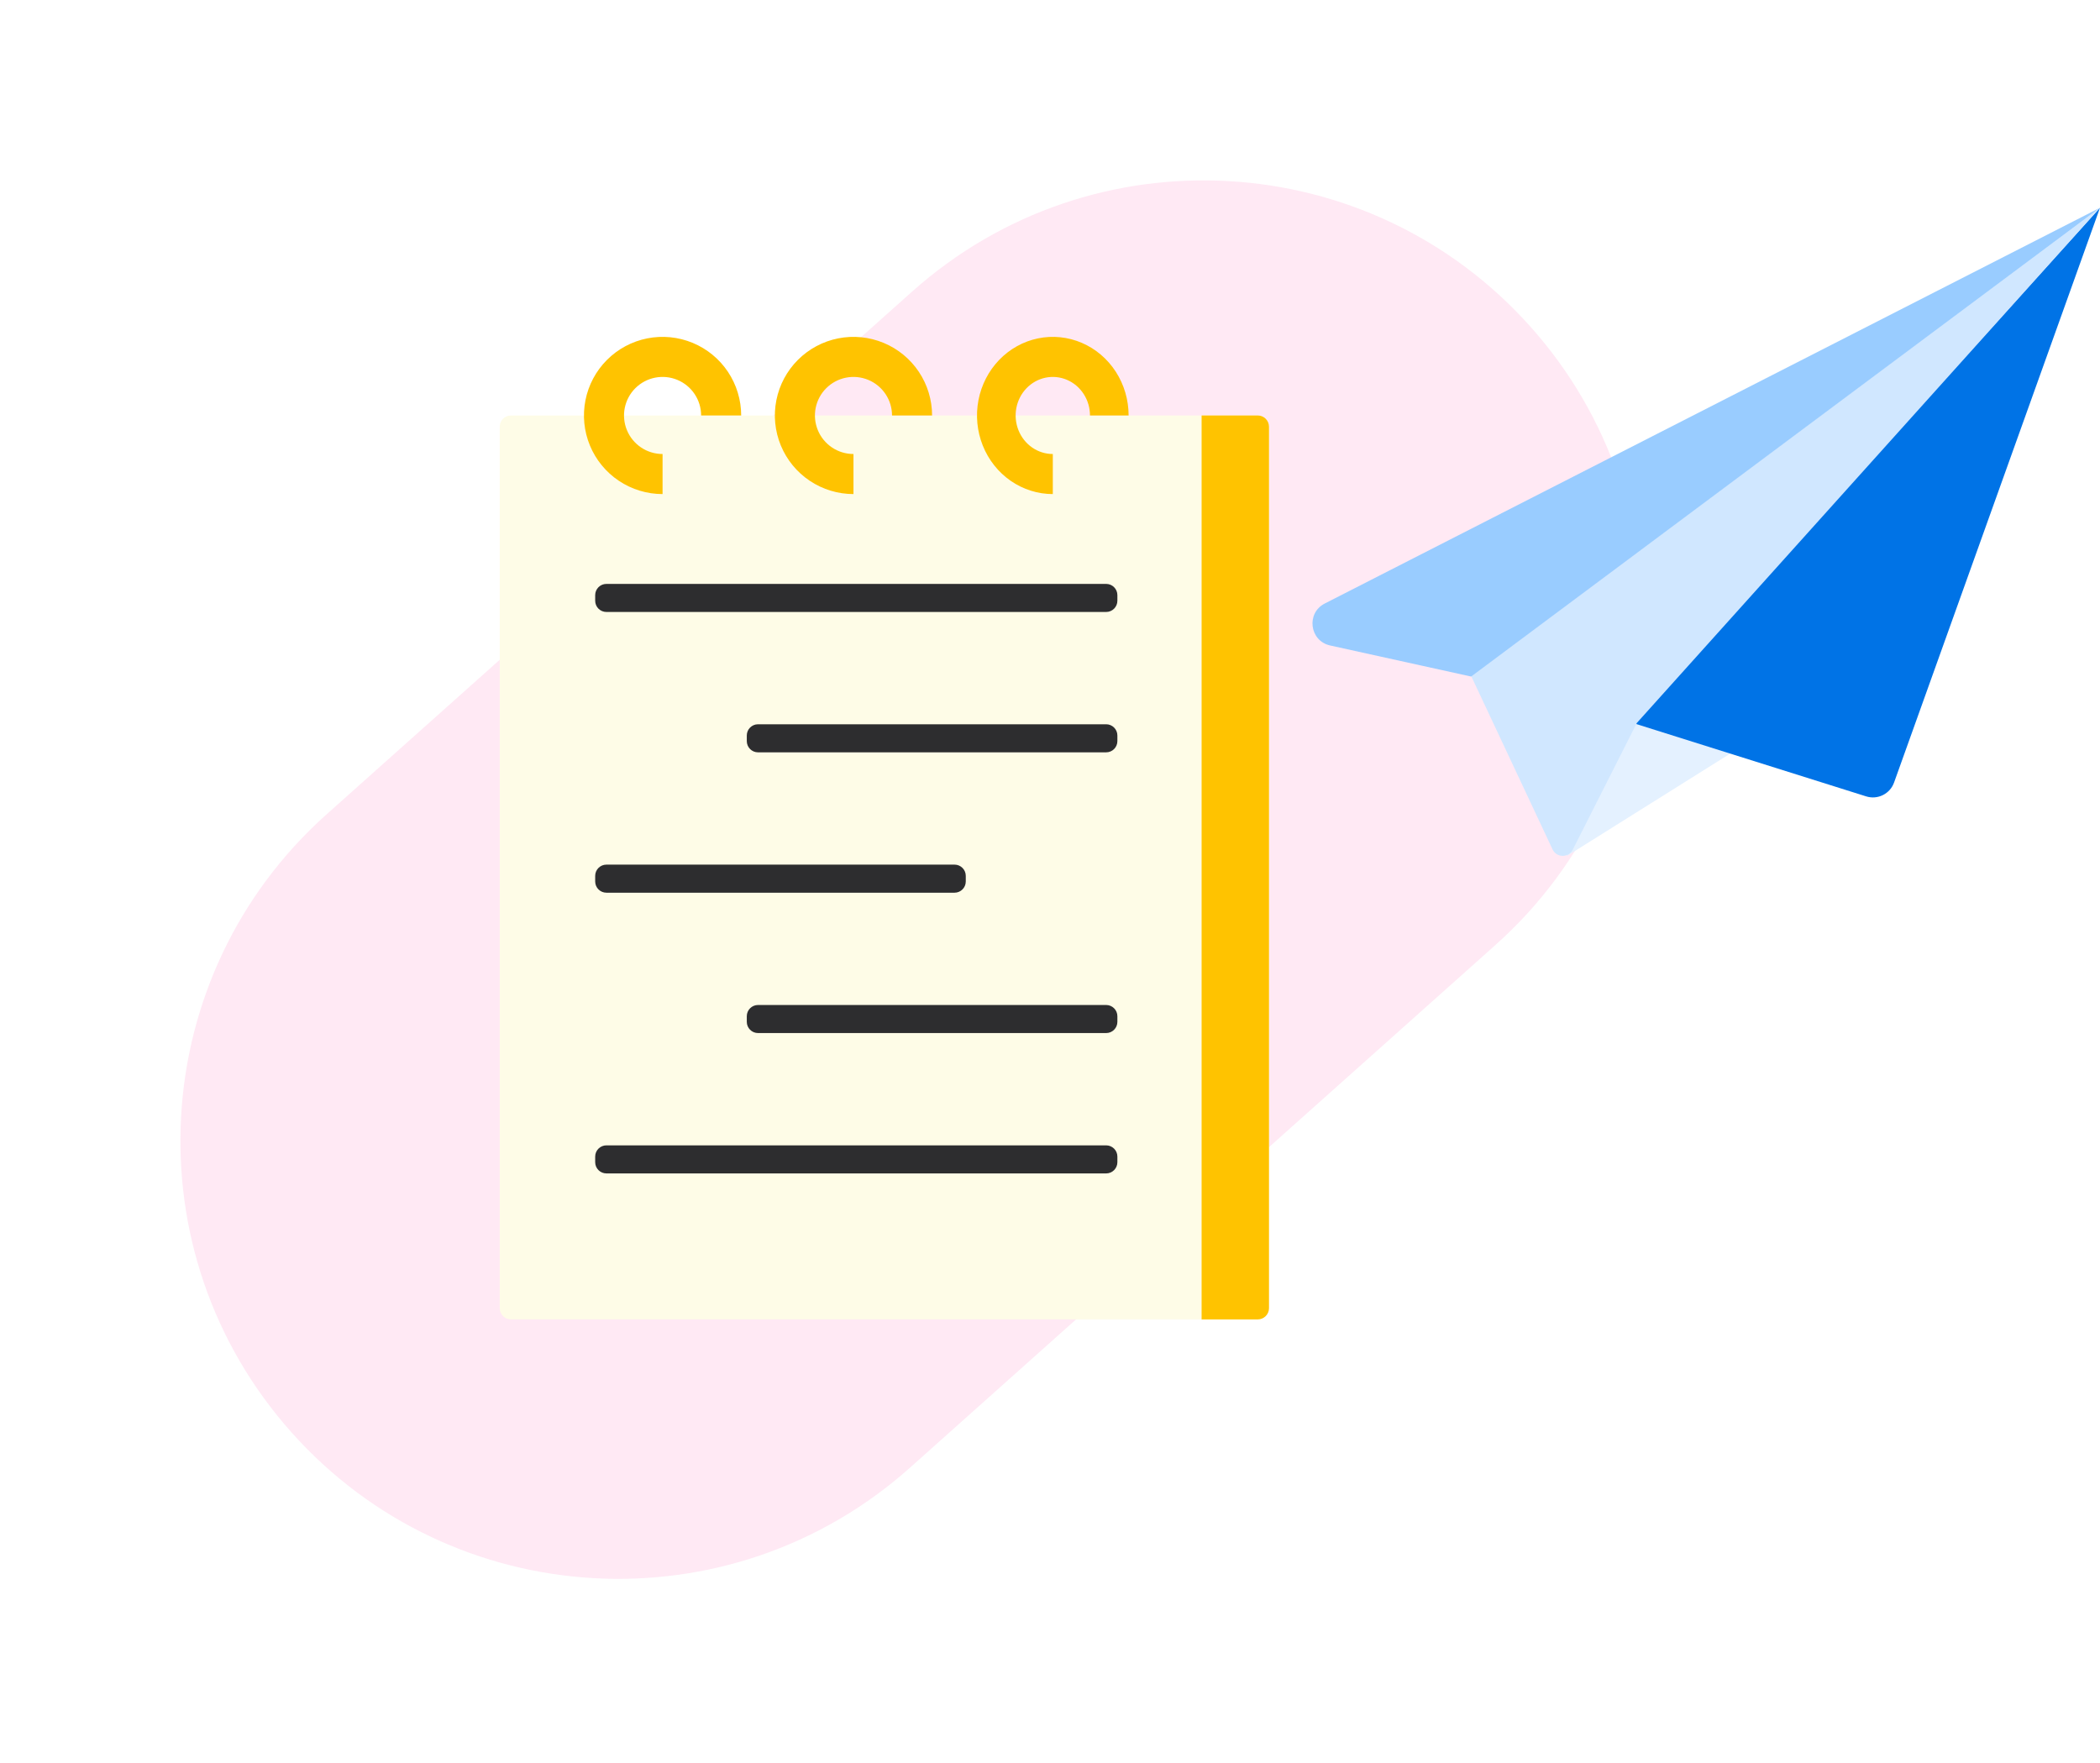
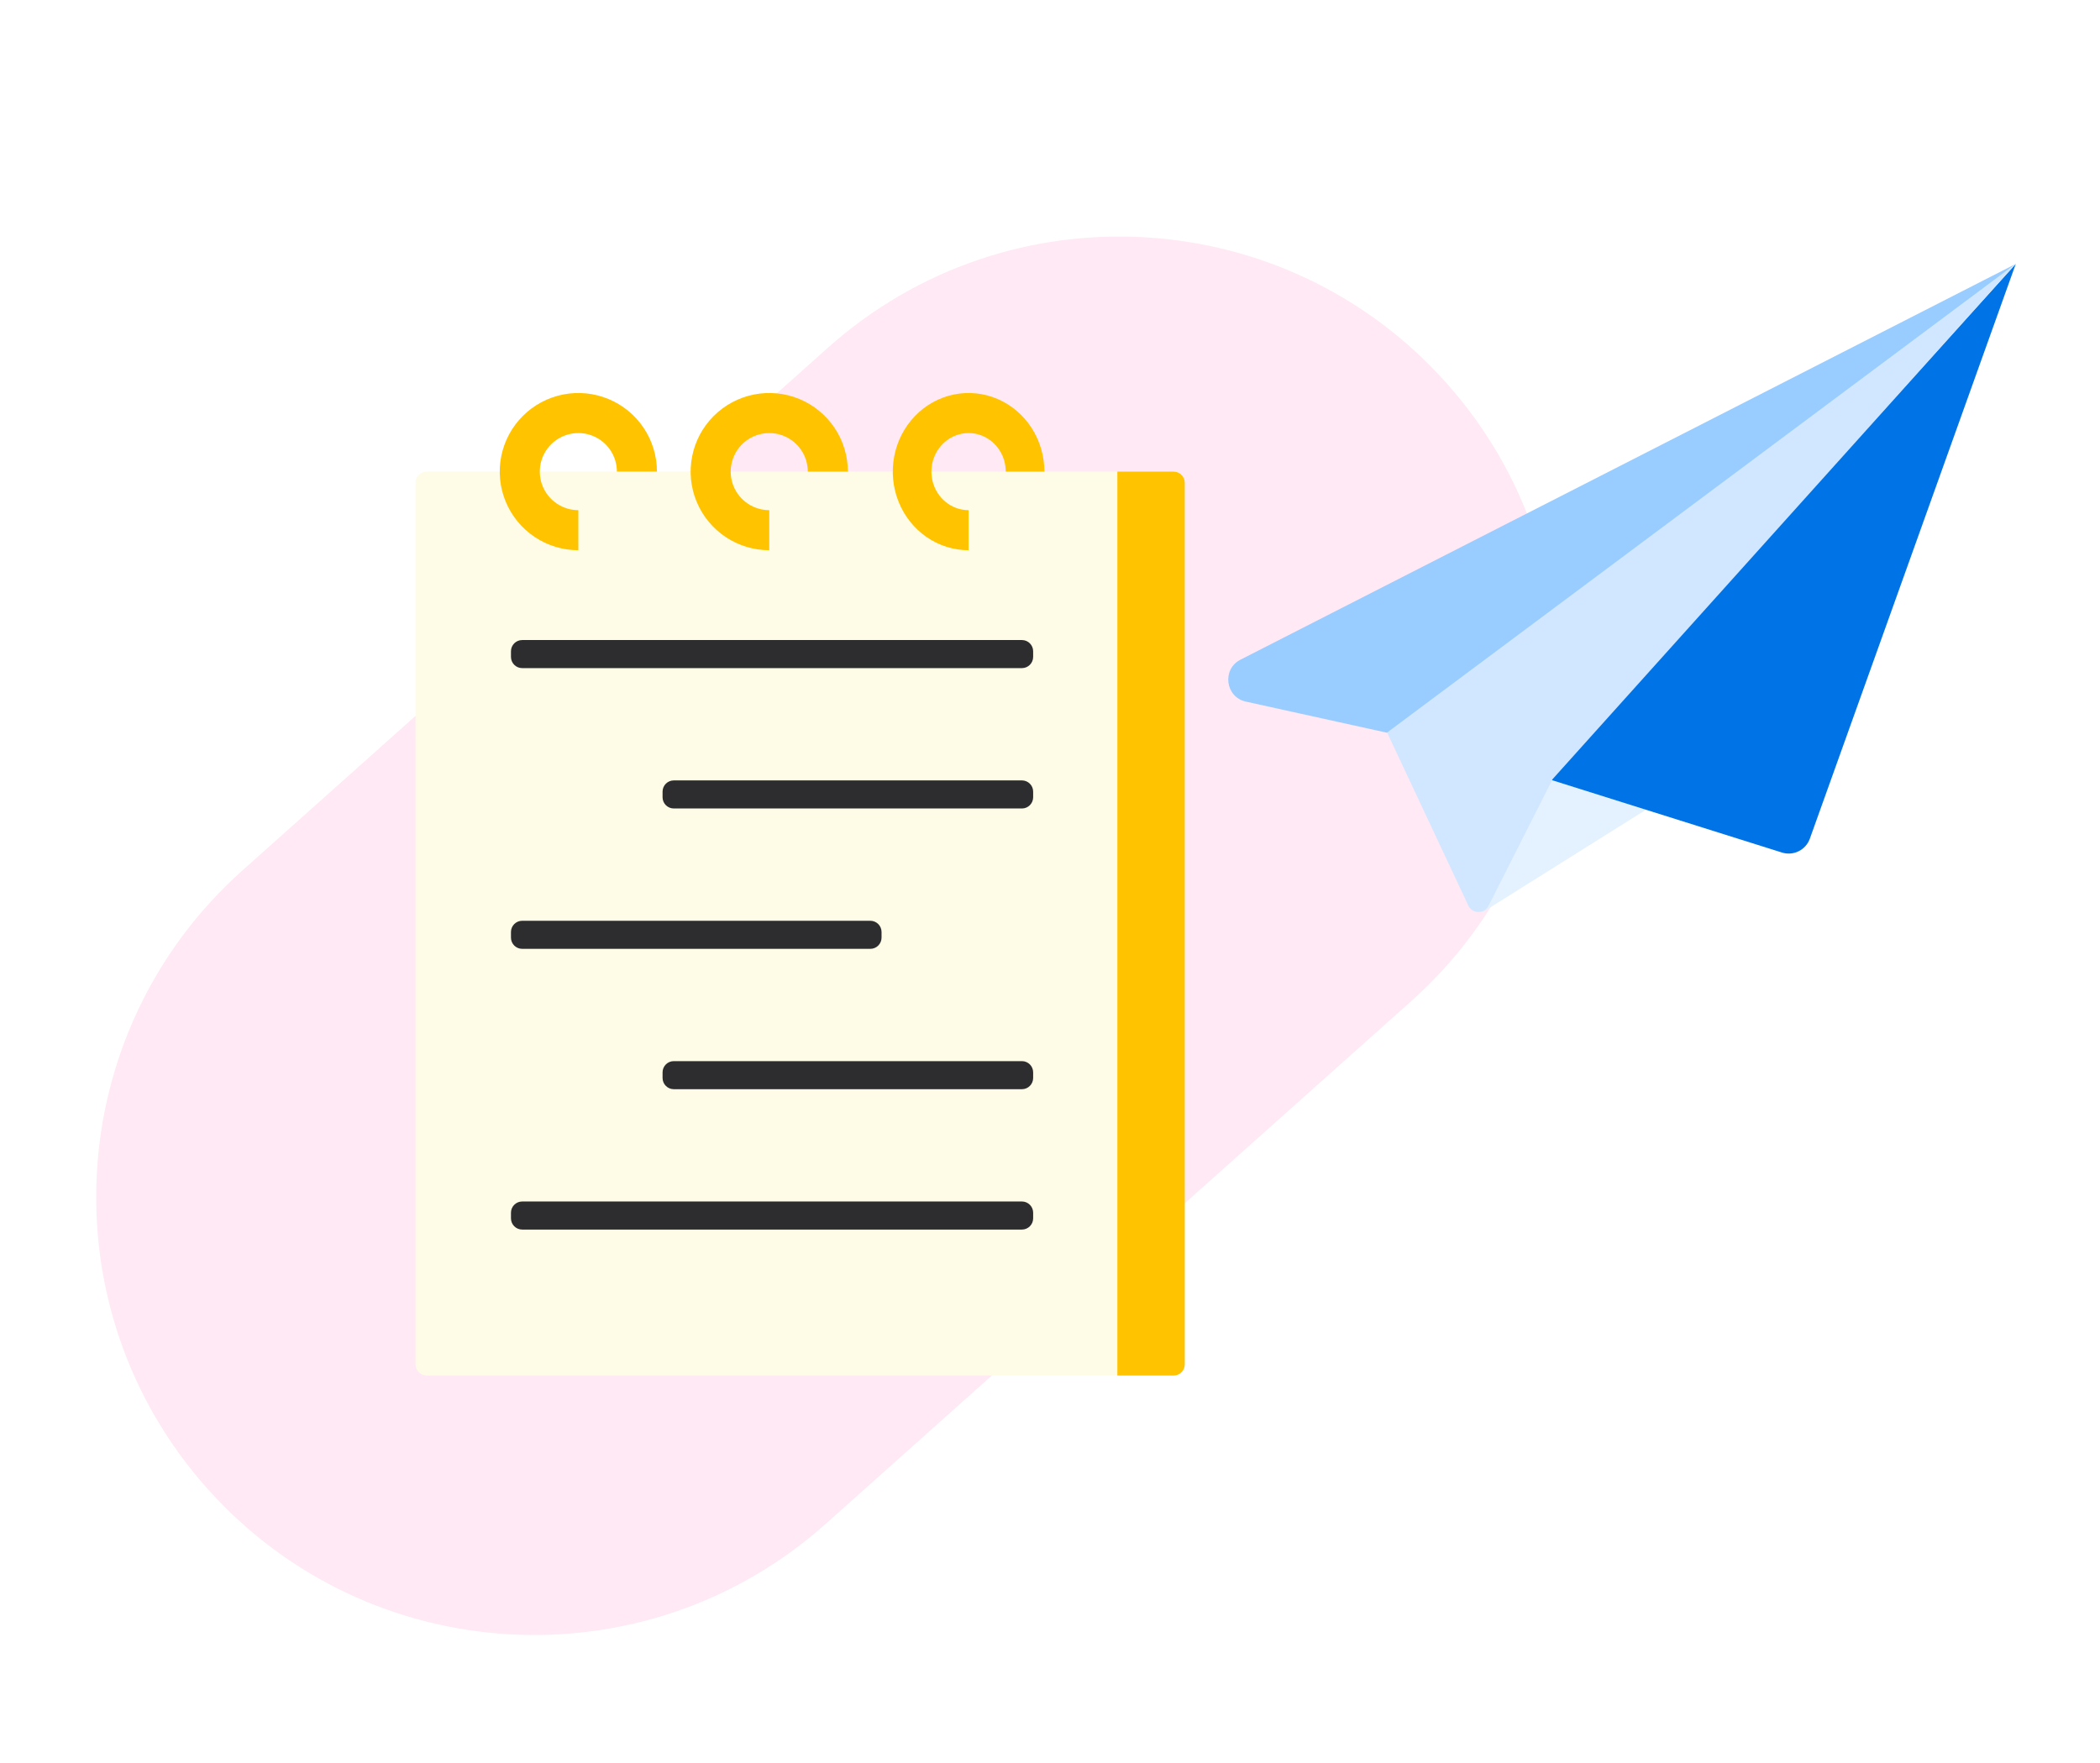
- <svg xmlns="http://www.w3.org/2000/svg" width="374" height="314" viewBox="0 0 374 314" fill="none">
+ <svg xmlns="http://www.w3.org/2000/svg" width="374" height="314" viewBox="15 -10 374 314" fill="none">
  <rect opacity="0.3" x="220.611" width="156" height="295.753" rx="78" transform="rotate(48.2389 220.611 0)" fill="#FFB4DA" />
  <rect x="89" y="74" width="137" height="161" rx="2" fill="#FEFCE7" />
  <path d="M214 74H224C225.105 74 226 74.895 226 76V233C226 234.105 225.105 235 224 235H214V74Z" fill="#FFC300" />
  <rect x="106" y="104" width="93" height="5" rx="2" fill="#2D2D2F" />
  <rect x="106" y="204" width="93" height="5" rx="2" fill="#2D2D2F" />
  <rect x="133" y="129" width="66" height="5" rx="2" fill="#2D2D2F" />
  <rect x="133" y="179" width="66" height="5" rx="2" fill="#2D2D2F" />
  <rect x="106" y="154" width="66" height="5" rx="2" fill="#2D2D2F" />
  <path d="M132 74C132 71.231 131.179 68.524 129.641 66.222C128.102 63.92 125.916 62.125 123.358 61.066C120.799 60.006 117.984 59.729 115.269 60.269C112.553 60.809 110.058 62.143 108.101 64.1C106.143 66.058 104.809 68.553 104.269 71.269C103.729 73.984 104.006 76.799 105.066 79.358C106.125 81.916 107.92 84.102 110.222 85.641C112.524 87.179 115.231 88 118 88V80.865C116.642 80.865 115.315 80.463 114.186 79.708C113.057 78.954 112.177 77.882 111.657 76.627C111.138 75.373 111.002 73.992 111.267 72.661C111.532 71.329 112.185 70.106 113.146 69.146C114.106 68.186 115.329 67.532 116.661 67.267C117.992 67.002 119.373 67.138 120.627 67.657C121.882 68.177 122.954 69.057 123.708 70.186C124.463 71.315 124.865 72.642 124.865 74H132Z" fill="#FFC300" />
  <path d="M166 74C166 71.231 165.179 68.524 163.641 66.222C162.102 63.92 159.916 62.125 157.358 61.066C154.799 60.006 151.984 59.729 149.269 60.269C146.553 60.809 144.058 62.143 142.101 64.1C140.143 66.058 138.809 68.553 138.269 71.269C137.729 73.984 138.006 76.799 139.066 79.358C140.125 81.916 141.92 84.102 144.222 85.641C146.524 87.179 149.231 88 152 88V80.865C150.642 80.865 149.315 80.463 148.186 79.708C147.057 78.954 146.177 77.882 145.657 76.627C145.138 75.373 145.002 73.992 145.267 72.661C145.532 71.329 146.185 70.106 147.146 69.146C148.106 68.186 149.329 67.532 150.661 67.267C151.992 67.002 153.373 67.138 154.627 67.657C155.882 68.177 156.954 69.057 157.708 70.186C158.463 71.315 158.865 72.642 158.865 74H166Z" fill="#FFC300" />
  <path d="M201 74C201 71.231 200.208 68.524 198.725 66.222C197.241 63.92 195.133 62.125 192.666 61.066C190.199 60.006 187.485 59.729 184.866 60.269C182.248 60.809 179.842 62.143 177.954 64.1C176.066 66.058 174.78 68.553 174.259 71.269C173.738 73.984 174.006 76.799 175.028 79.358C176.049 81.916 177.78 84.102 180 85.641C182.22 87.179 184.83 88 187.5 88V80.865C186.191 80.865 184.911 80.463 183.822 79.708C182.733 78.954 181.885 77.882 181.384 76.627C180.883 75.373 180.752 73.992 181.007 72.661C181.263 71.329 181.893 70.106 182.819 69.146C183.745 68.186 184.924 67.532 186.208 67.267C187.493 67.002 188.824 67.138 190.033 67.657C191.243 68.177 192.277 69.057 193.004 70.186C193.732 71.315 194.12 72.642 194.12 74H201Z" fill="#FFC300" />
  <path d="M291.839 128L279 152.5L309 133.688L291.839 128Z" fill="#E4F1FF" />
  <path d="M332.357 141.845L291 128.83L374 37L337.323 139.379C336.599 141.401 334.406 142.49 332.357 141.845Z" fill="#0073E6" />
  <path d="M262 120.389L374 37L291.51 128.772L280.096 151.339C279.344 152.826 277.209 152.794 276.501 151.286L262 120.389Z" fill="#D0E7FF" />
  <path d="M262 120.5L236.886 114.964C233.221 114.156 232.586 109.201 235.928 107.495L374 37L262 120.5Z" fill="#99CCFF" />
</svg>
